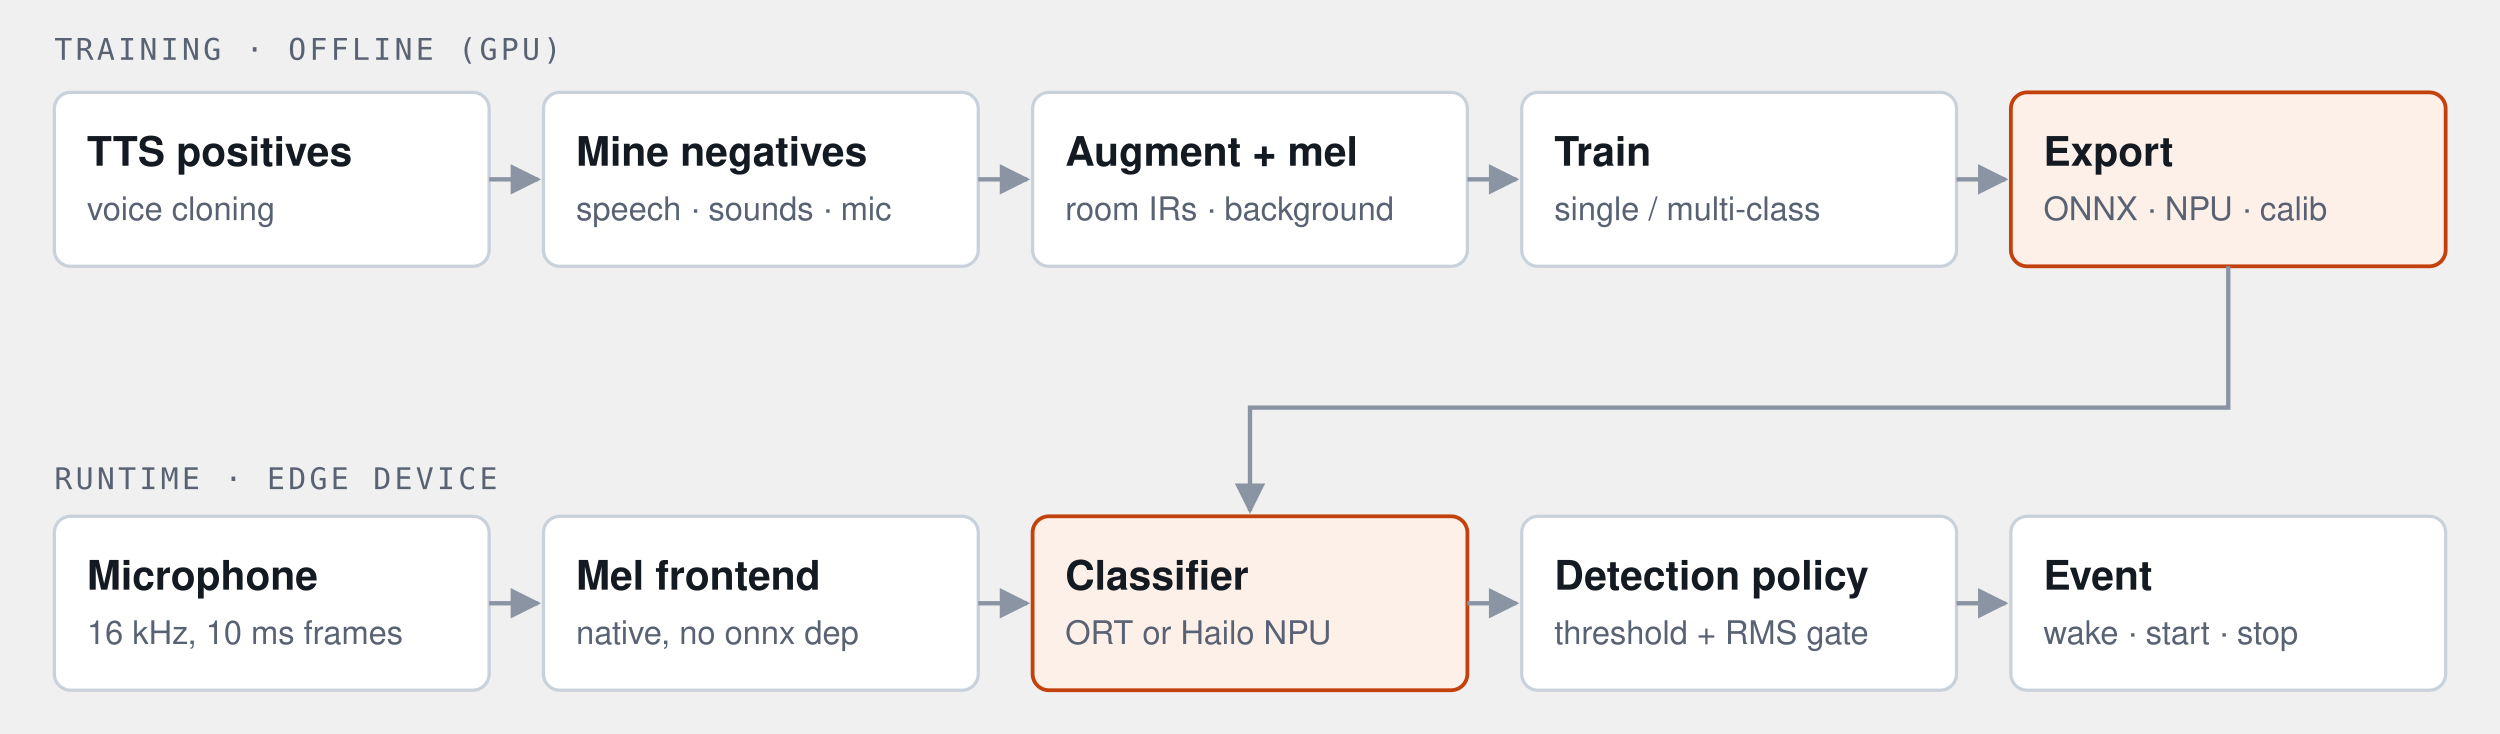
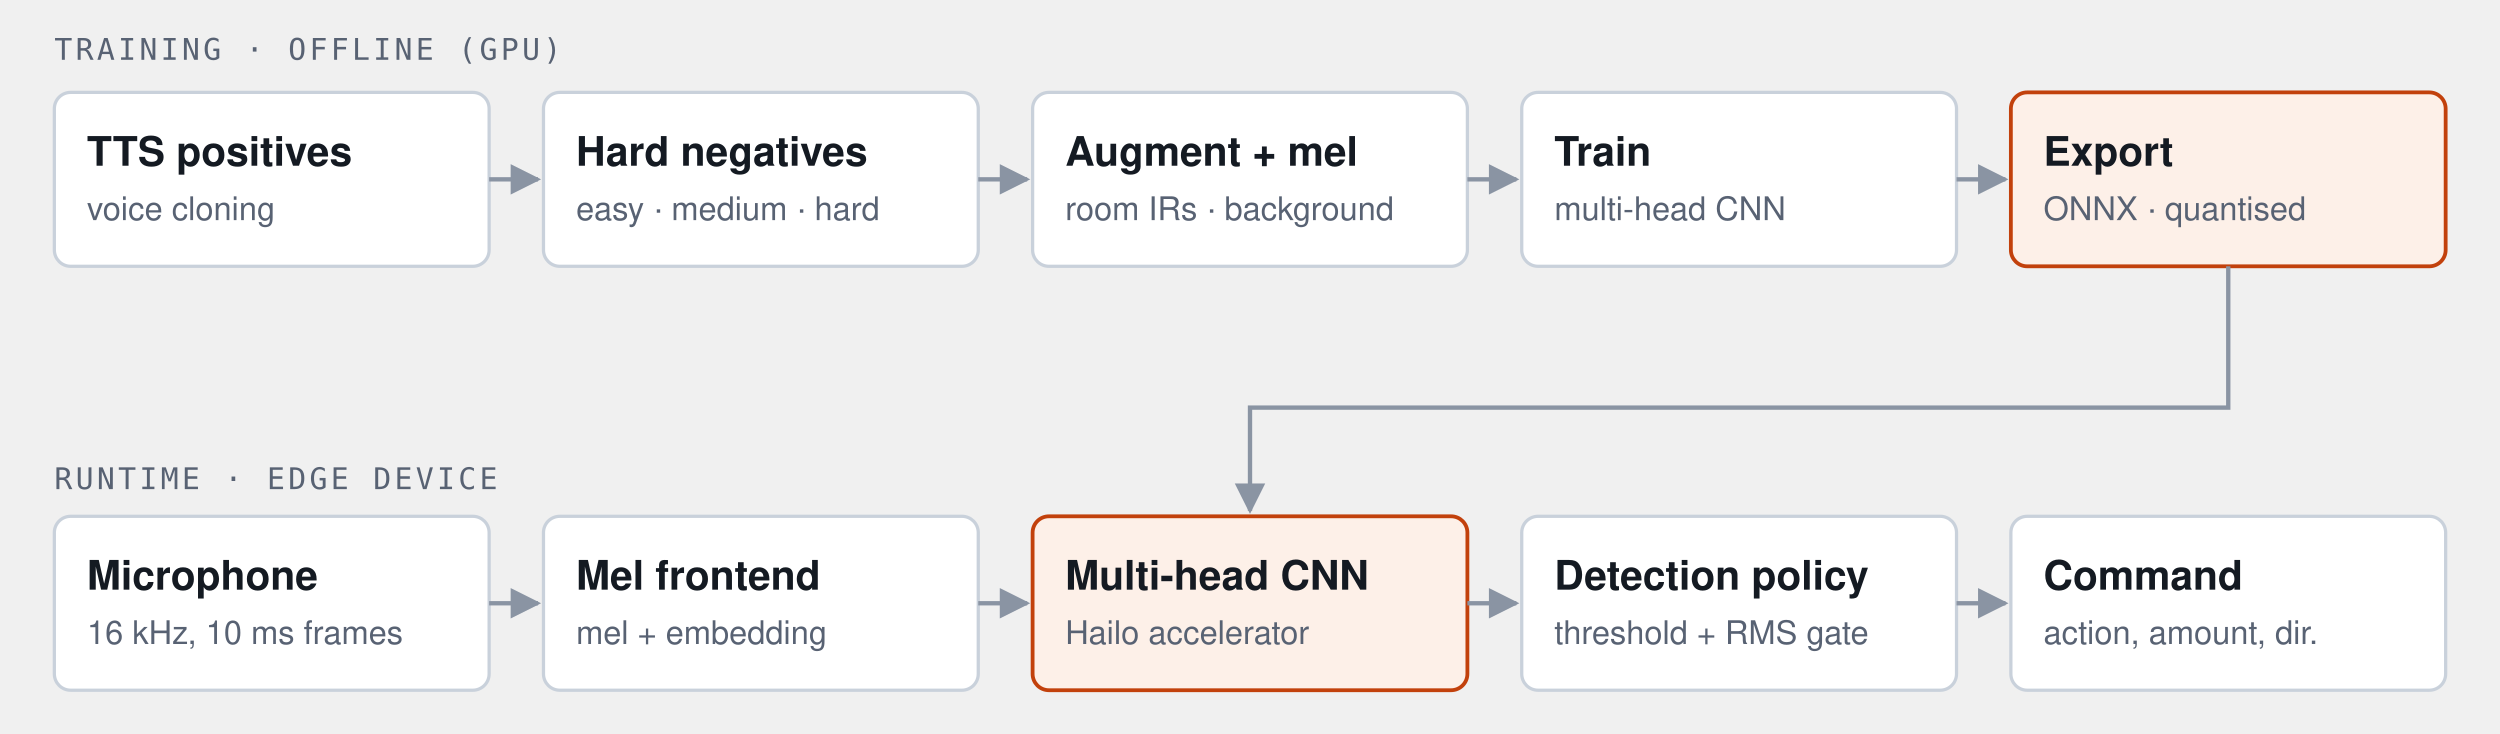
<svg xmlns="http://www.w3.org/2000/svg" viewBox="0 0 920 270" font-family="-apple-system, 'Segoe UI', Helvetica, Arial, sans-serif">
  <style>
    .box { fill: #FFFFFF; stroke: #C9D1DB; stroke-width: 1.2; }
    .hub { fill: #FDF0E8; stroke: #C2410C; stroke-width: 1.4; }
    .t { fill: #141A22; font-size: 15px; font-weight: 600; }
    .s { fill: #586273; font-size: 12px; }
    .lane { fill: #586273; font-size: 11px; letter-spacing: 1.2px; font-family: ui-monospace, Menlo, monospace; }
    .ln { stroke: #8A94A3; stroke-width: 1.6; fill: none; }
    .ah { fill: #8A94A3; }
    @media (prefers-color-scheme: dark) {
      .box { fill: #171E27; stroke: #34404F; }
      .hub { fill: #3A2318; stroke: #FF8A4C; }
      .t { fill: #E6EAF0; }
      .s, .lane { fill: #97A1B0; }
      .ln { stroke: #6B7583; }
      .ah { fill: #6B7583; }
    }
  </style>
  <defs>
    <marker id="a" viewBox="0 0 10 10" refX="9" refY="5" markerWidth="7" markerHeight="7" orient="auto">
      <path class="ah" d="M0,0 L10,5 L0,10 z" />
    </marker>
  </defs>
  <text class="lane" x="20" y="22">TRAINING · OFFLINE (GPU)</text>
  <rect class="box" x="20" y="34" width="160" height="64" rx="6" />
  <text class="t" x="32" y="61">TTS positives</text>
  <text class="s" x="32" y="81">voice cloning</text>
  <rect class="box" x="200" y="34" width="160" height="64" rx="6" />
-   <text class="t" x="212" y="61">Mine negatives</text>
-   <text class="s" x="212" y="81">speech · sounds · mic</text>
+   <text class="t" x="212" y="61">Hard negatives</text>
+   <text class="s" x="212" y="81">easy · medium · hard</text>
  <rect class="box" x="380" y="34" width="160" height="64" rx="6" />
  <text class="t" x="392" y="61">Augment + mel</text>
  <text class="s" x="392" y="81">room IRs · background</text>
  <rect class="box" x="560" y="34" width="160" height="64" rx="6" />
  <text class="t" x="572" y="61">Train</text>
-   <text class="s" x="572" y="81">single / multi-class</text>
+   <text class="s" x="572" y="81">multi-head CNN</text>
  <rect class="hub" x="740" y="34" width="160" height="64" rx="6" />
  <text class="t" x="752" y="61">Export</text>
-   <text class="s" x="752" y="81">ONNX · NPU · calib</text>
+   <text class="s" x="752" y="81">ONNX · quantised</text>
  <path class="ln" d="M180 66 H198" marker-end="url(#a)" />
  <path class="ln" d="M360 66 H378" marker-end="url(#a)" />
  <path class="ln" d="M540 66 H558" marker-end="url(#a)" />
  <path class="ln" d="M720 66 H738" marker-end="url(#a)" />
  <path class="ln" d="M820 98 V150 H460 V188" marker-end="url(#a)" />
  <text class="lane" x="20" y="180">RUNTIME · EDGE DEVICE</text>
  <rect class="box" x="20" y="190" width="160" height="64" rx="6" />
  <text class="t" x="32" y="217">Microphone</text>
  <text class="s" x="32" y="237">16 kHz, 10 ms frames</text>
  <rect class="box" x="200" y="190" width="160" height="64" rx="6" />
  <text class="t" x="212" y="217">Mel frontend</text>
-   <text class="s" x="212" y="237">native, no onnx dep</text>
+   <text class="s" x="212" y="237">mel + embedding</text>
  <rect class="hub" x="380" y="190" width="160" height="64" rx="6" />
-   <text class="t" x="392" y="217">Classifier</text>
-   <text class="s" x="392" y="237">ORT or Hailo NPU</text>
+   <text class="t" x="392" y="217">Multi-head CNN</text>
+   <text class="s" x="392" y="237">Hailo accelerator</text>
  <rect class="box" x="560" y="190" width="160" height="64" rx="6" />
  <text class="t" x="572" y="217">Detection policy</text>
  <text class="s" x="572" y="237">threshold + RMS gate</text>
  <rect class="box" x="740" y="190" width="160" height="64" rx="6" />
-   <text class="t" x="752" y="217">Event</text>
-   <text class="s" x="752" y="237">wake · start · stop</text>
+   <text class="t" x="752" y="217">Command</text>
+   <text class="s" x="752" y="237">action, amount, dir.</text>
  <path class="ln" d="M180 222 H198" marker-end="url(#a)" />
  <path class="ln" d="M360 222 H378" marker-end="url(#a)" />
  <path class="ln" d="M540 222 H558" marker-end="url(#a)" />
  <path class="ln" d="M720 222 H738" marker-end="url(#a)" />
</svg>
